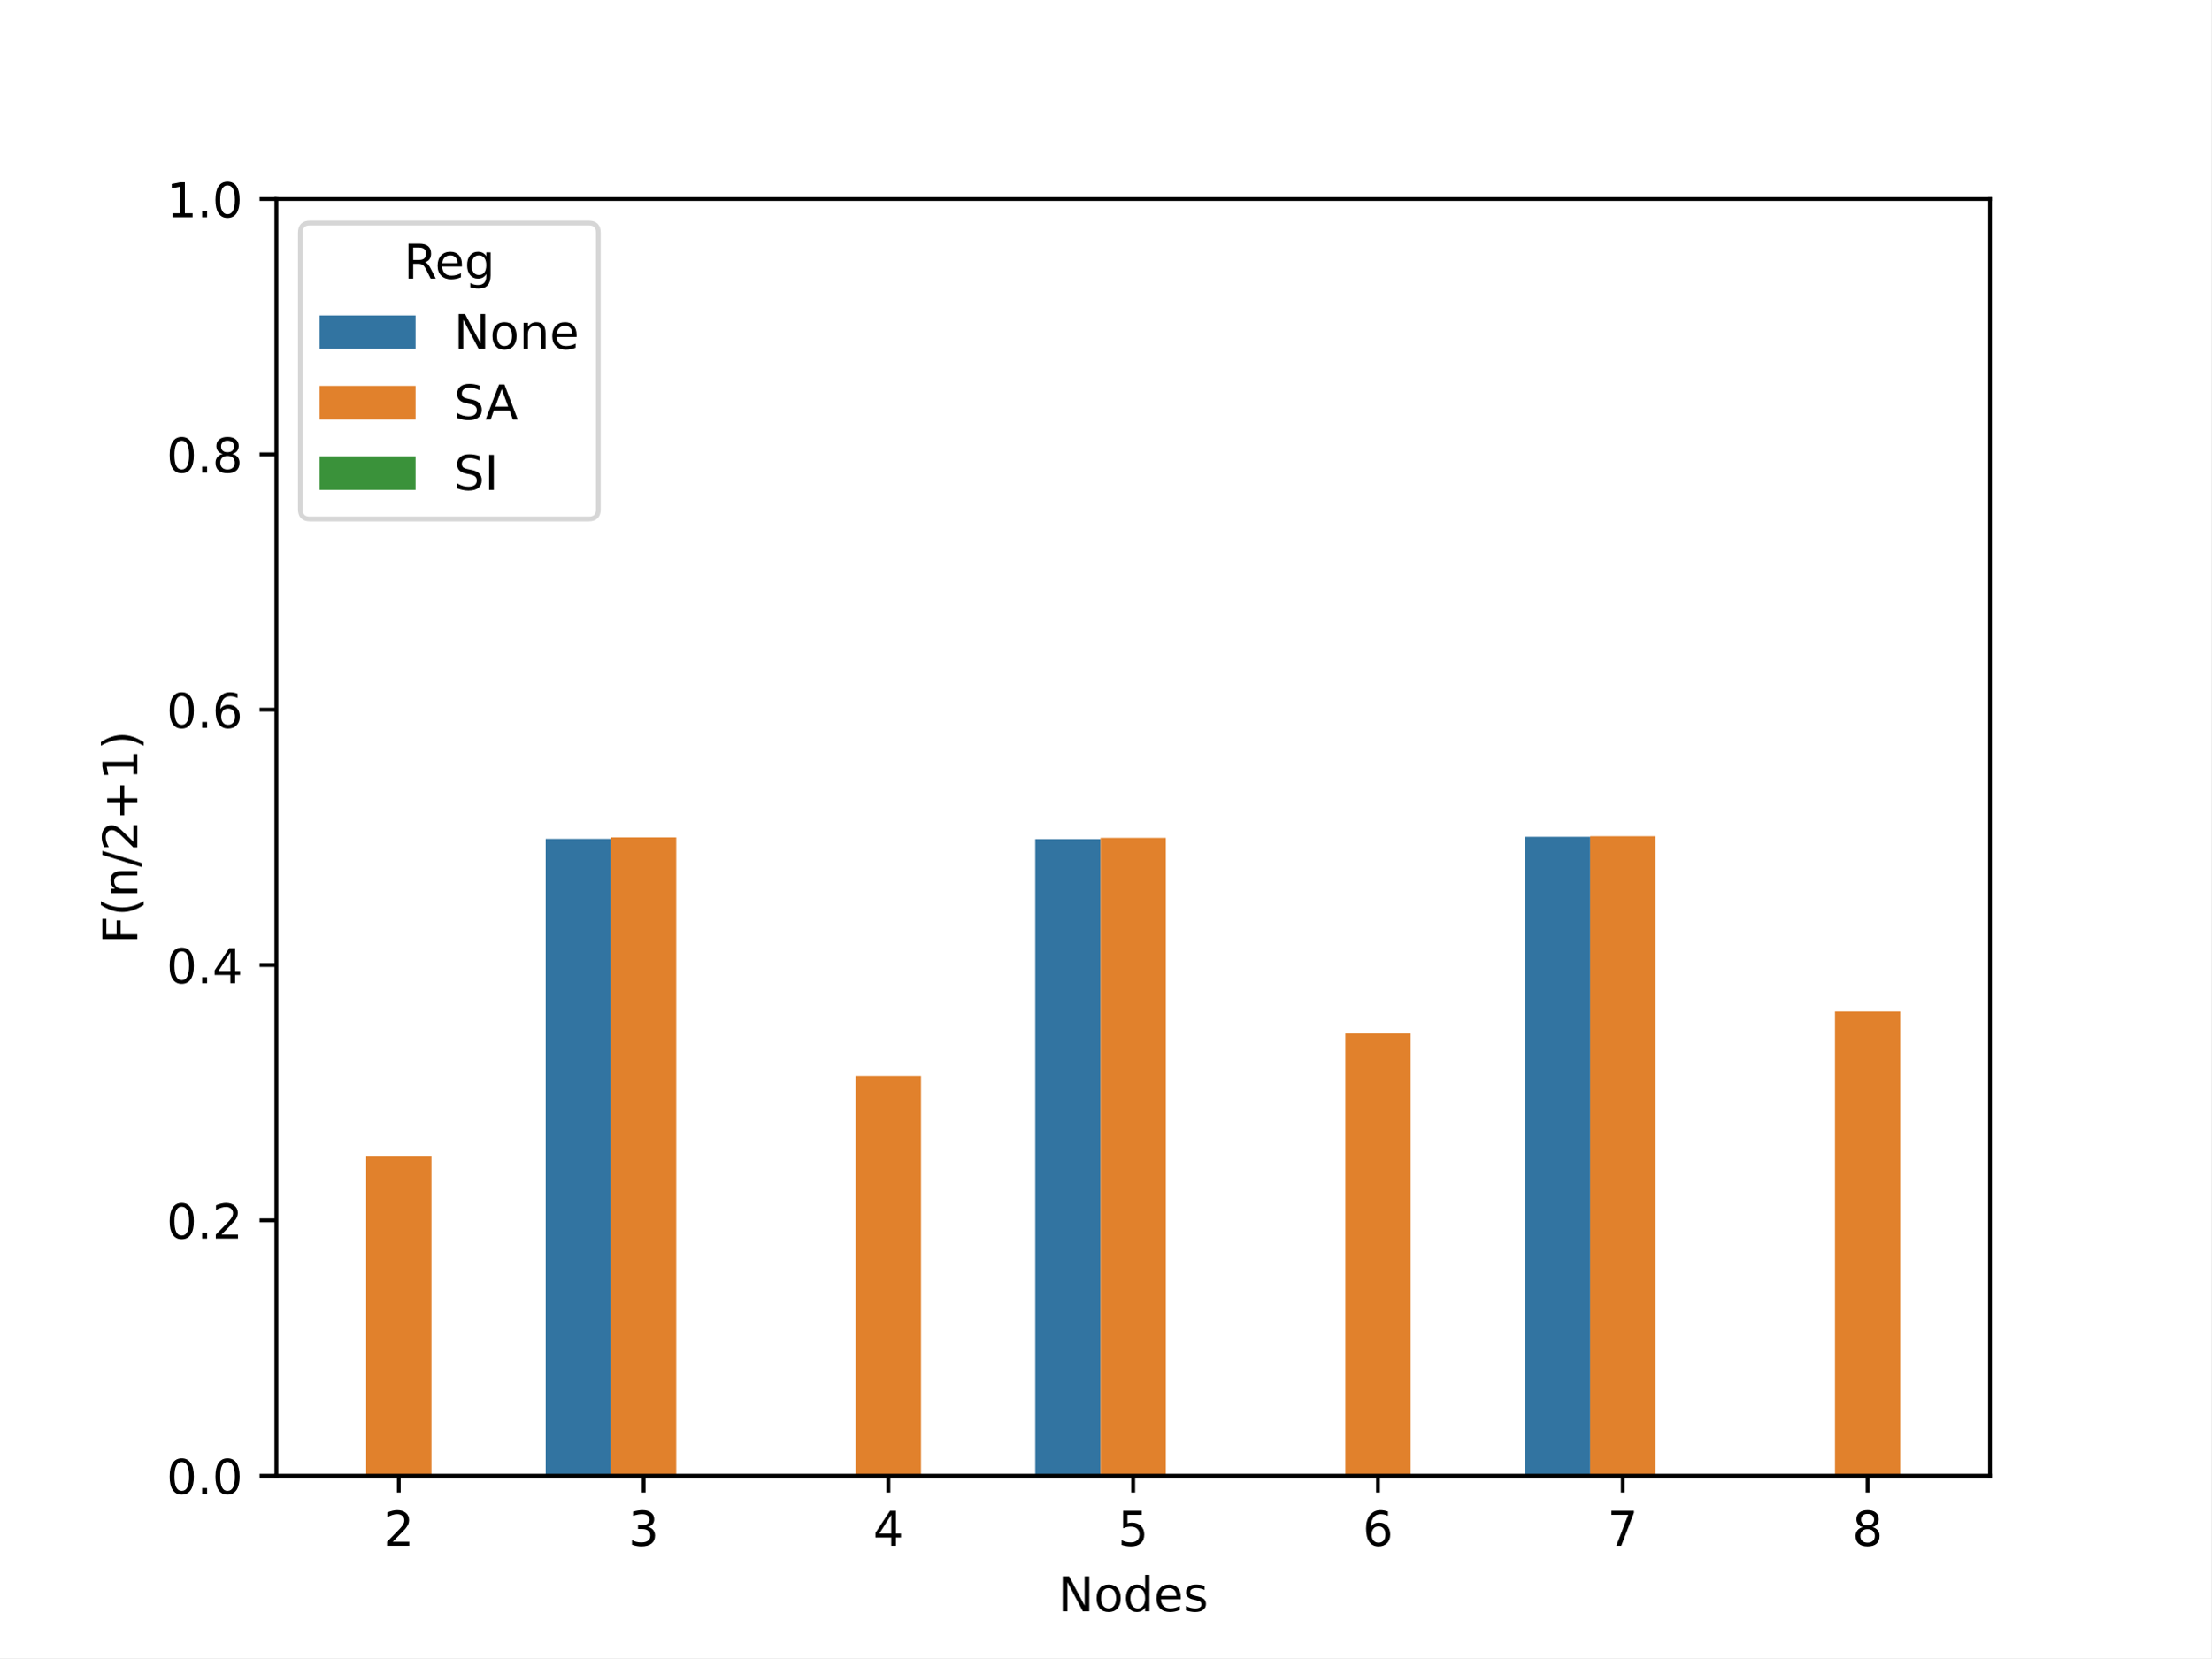
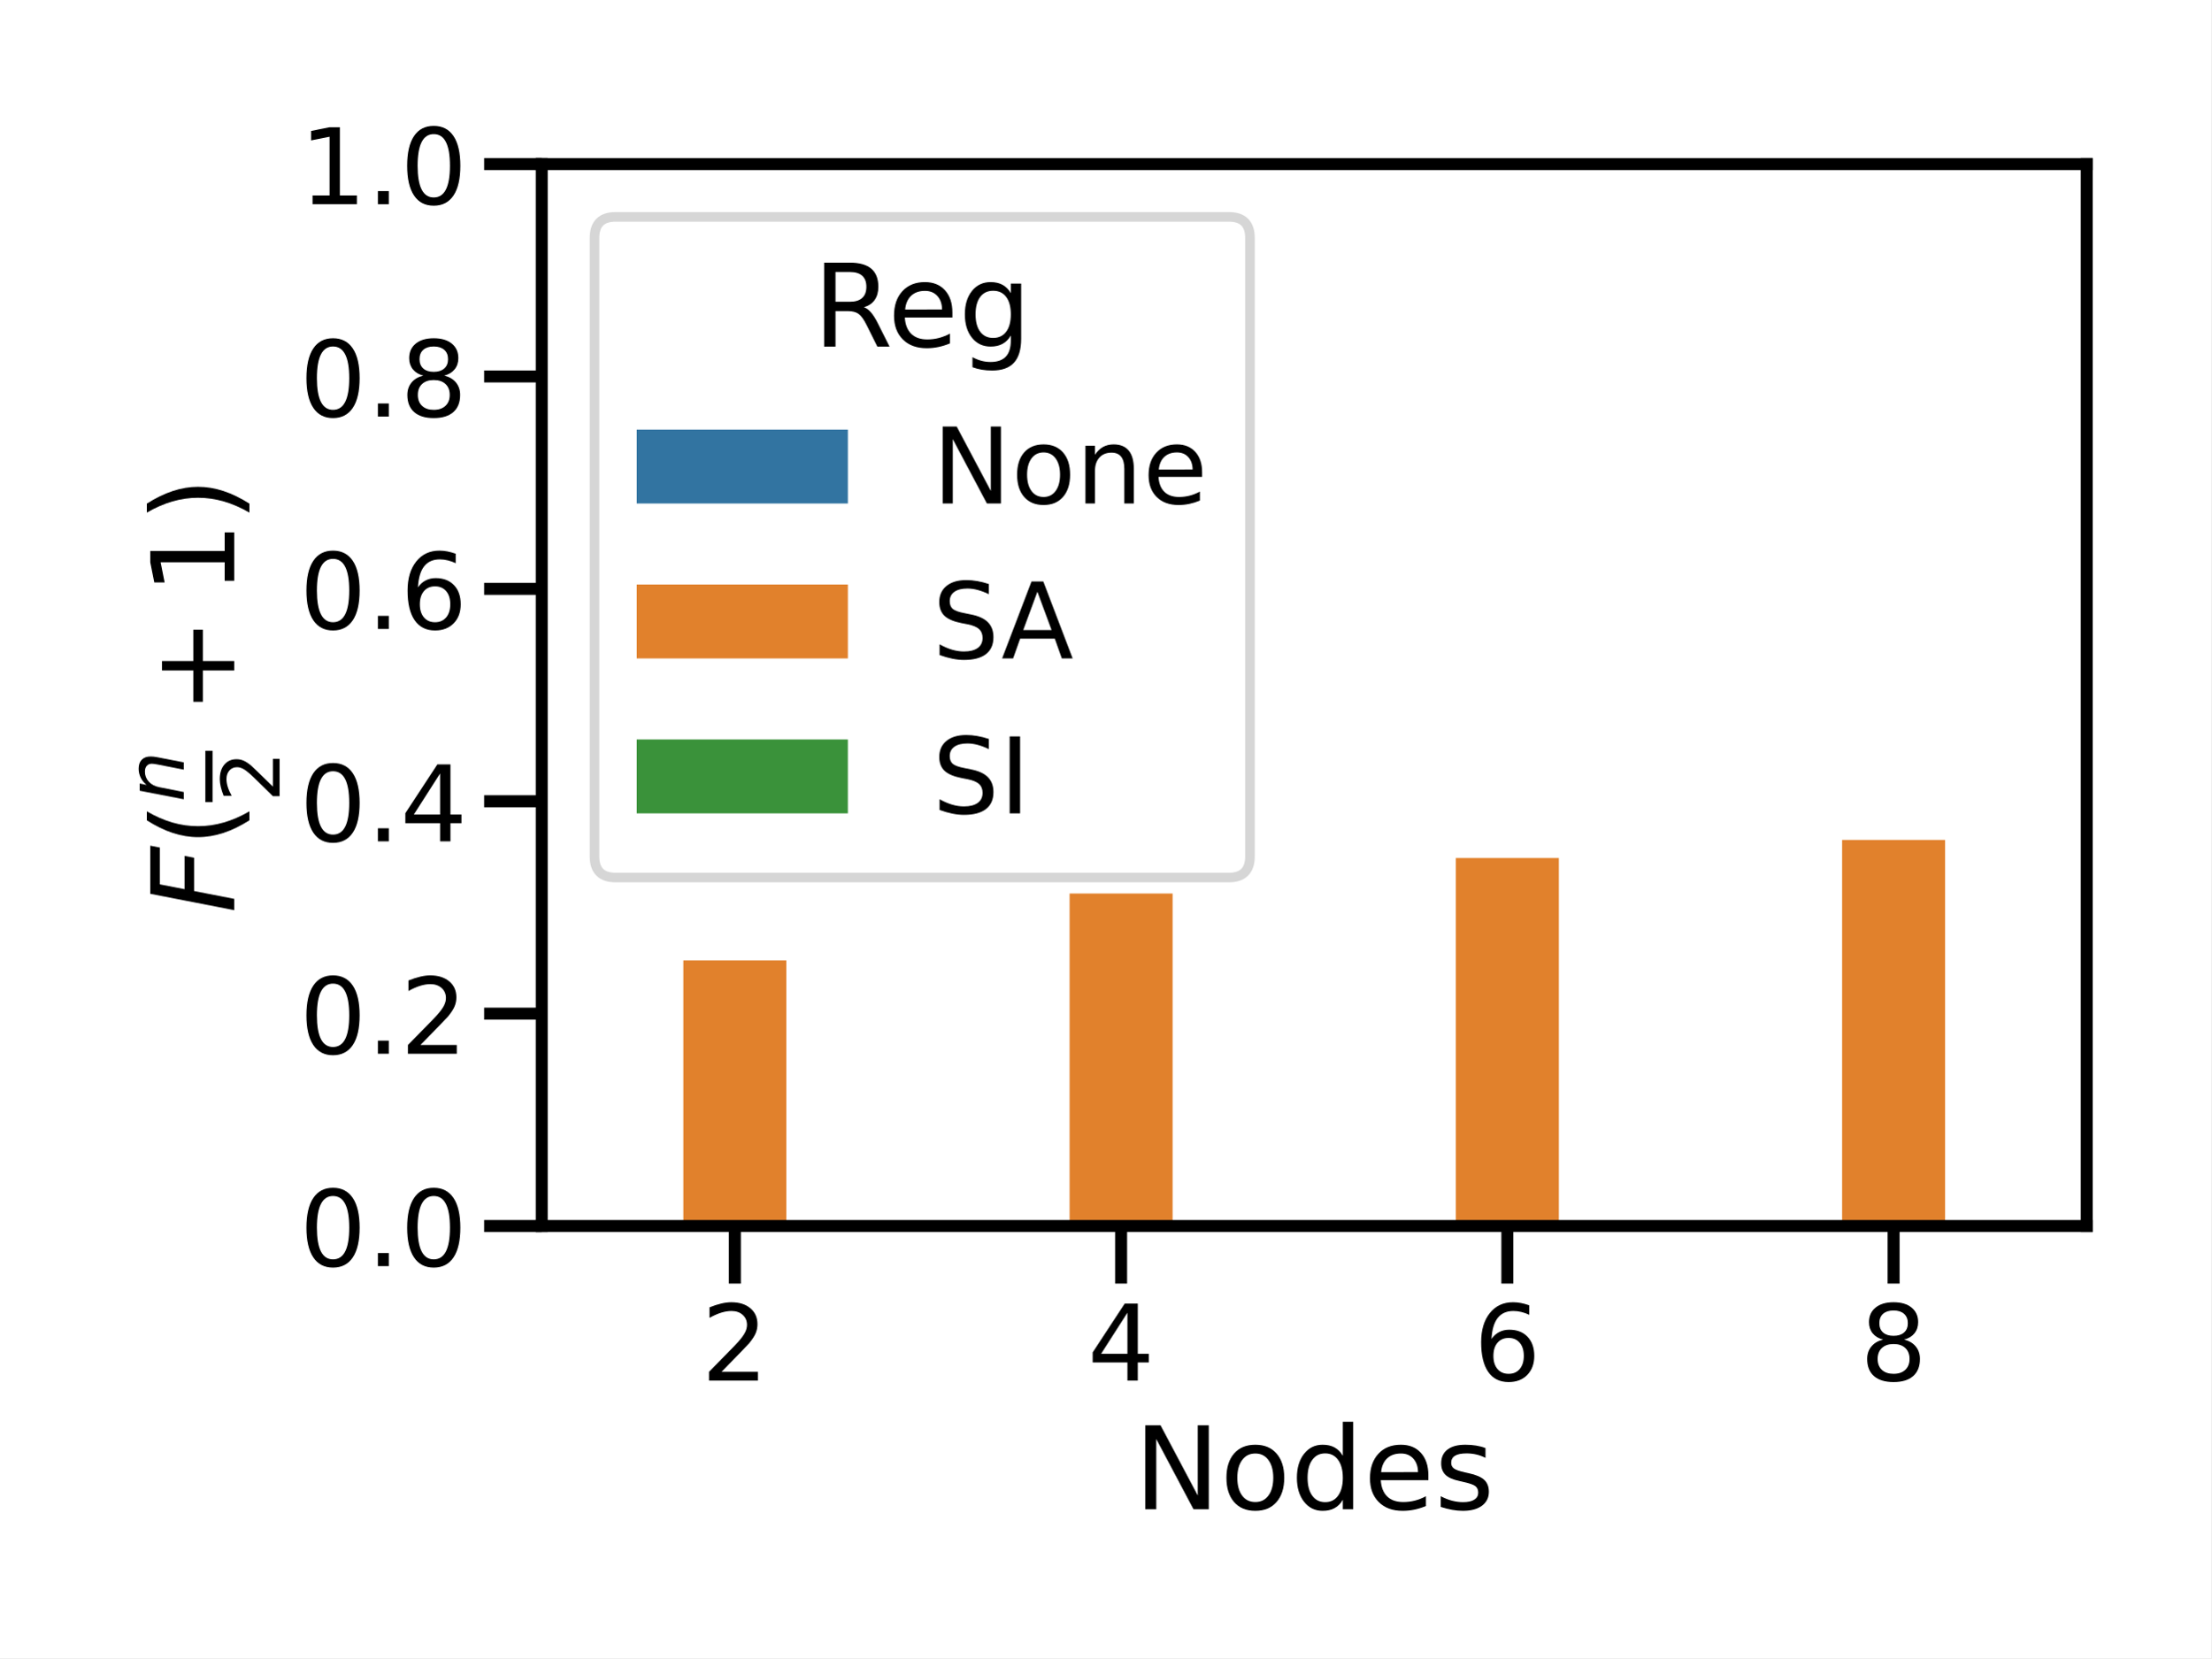
<svg xmlns="http://www.w3.org/2000/svg" xmlns:xlink="http://www.w3.org/1999/xlink" width="460.8pt" height="345.6pt" viewBox="0 0 460.8 345.6" version="1.1">
  <defs>
    <style type="text/css">*{stroke-linejoin: round; stroke-linecap: butt}</style>
  </defs>
  <g id="figure_1">
    <g id="patch_1">
      <path d="M 0 345.6  L 460.8 345.6  L 460.8 0  L 0 0  z " style="fill: #ffffff" />
    </g>
    <g id="axes_1">
      <g id="patch_2">
-         <path d="M 57.6 307.584  L 414.72 307.584  L 414.72 41.472  L 57.6 41.472  z " style="fill: #ffffff" />
+         <path d="M 112.896 255.54  L 434.88 255.54  L 434.88 34.2  L 112.896 34.2  z " style="fill: #ffffff" />
      </g>
      <g id="patch_3">
-         <path d="M 62.702 307.584  L 76.306 307.584  L 76.306 307.584  L 62.702 307.584  z " clip-path="url(#pd09a48f789)" style="fill: #3274a1" />
+         <path d="M 120.946 255.54  L 142.411 255.54  L 142.411 255.54  L 120.946 255.54  z " clip-path="url(#pea19d6ff81)" style="fill: #3274a1" />
      </g>
      <g id="patch_4">
-         <path d="M 113.719 307.584  L 127.323 307.584  L 127.323 174.843  L 113.719 174.843  z " clip-path="url(#pd09a48f789)" style="fill: #3274a1" />
+         <path d="M 201.442 255.54  L 222.907 255.54  L 222.907 255.54  L 201.442 255.54  z " clip-path="url(#pea19d6ff81)" style="fill: #3274a1" />
      </g>
      <g id="patch_5">
-         <path d="M 164.736 307.584  L 178.341 307.584  L 178.341 307.584  L 164.736 307.584  z " clip-path="url(#pd09a48f789)" style="fill: #3274a1" />
+         <path d="M 281.938 255.54  L 303.403 255.54  L 303.403 255.54  L 281.938 255.54  z " clip-path="url(#pea19d6ff81)" style="fill: #3274a1" />
      </g>
      <g id="patch_6">
-         <path d="M 215.753 307.584  L 229.358 307.584  L 229.358 174.893  L 215.753 174.893  z " clip-path="url(#pd09a48f789)" style="fill: #3274a1" />
+         <path d="M 362.434 255.54  L 383.899 255.54  L 383.899 255.54  L 362.434 255.54  z " clip-path="url(#pea19d6ff81)" style="fill: #3274a1" />
      </g>
      <g id="patch_7">
-         <path d="M 266.77 307.584  L 280.375 307.584  L 280.375 307.584  L 266.77 307.584  z " clip-path="url(#pd09a48f789)" style="fill: #3274a1" />
+         <path d="M 142.411 255.54  L 163.877 255.54  L 163.877 200.184  L 142.411 200.184  z " clip-path="url(#pea19d6ff81)" style="fill: #e1812c" />
      </g>
      <g id="patch_8">
-         <path d="M 317.787 307.584  L 331.392 307.584  L 331.392 174.415  L 317.787 174.415  z " clip-path="url(#pd09a48f789)" style="fill: #3274a1" />
+         <path d="M 222.907 255.54  L 244.373 255.54  L 244.373 186.235  L 222.907 186.235  z " clip-path="url(#pea19d6ff81)" style="fill: #e1812c" />
      </g>
      <g id="patch_9">
-         <path d="M 368.805 307.584  L 382.409 307.584  L 382.409 307.584  L 368.805 307.584  z " clip-path="url(#pd09a48f789)" style="fill: #3274a1" />
+         <path d="M 303.403 255.54  L 324.869 255.54  L 324.869 178.843  L 303.403 178.843  z " clip-path="url(#pea19d6ff81)" style="fill: #e1812c" />
      </g>
      <g id="patch_10">
-         <path d="M 76.306 307.584  L 89.911 307.584  L 89.911 241.03  L 76.306 241.03  z " clip-path="url(#pd09a48f789)" style="fill: #e1812c" />
+         <path d="M 383.899 255.54  L 405.365 255.54  L 405.365 175.07  L 383.899 175.07  z " clip-path="url(#pea19d6ff81)" style="fill: #e1812c" />
      </g>
      <g id="patch_11">
-         <path d="M 127.323 307.584  L 140.928 307.584  L 140.928 174.533  L 127.323 174.533  z " clip-path="url(#pd09a48f789)" style="fill: #e1812c" />
+         <path d="M 163.877 255.54  L 185.342 255.54  L 185.342 255.54  L 163.877 255.54  z " clip-path="url(#pea19d6ff81)" style="fill: #3a923a" />
      </g>
      <g id="patch_12">
-         <path d="M 178.341 307.584  L 191.945 307.584  L 191.945 224.261  L 178.341 224.261  z " clip-path="url(#pd09a48f789)" style="fill: #e1812c" />
+         <path d="M 244.373 255.54  L 265.838 255.54  L 265.838 255.54  L 244.373 255.54  z " clip-path="url(#pea19d6ff81)" style="fill: #3a923a" />
      </g>
      <g id="patch_13">
-         <path d="M 229.358 307.584  L 242.962 307.584  L 242.962 174.636  L 229.358 174.636  z " clip-path="url(#pd09a48f789)" style="fill: #e1812c" />
+         <path d="M 324.869 255.54  L 346.334 255.54  L 346.334 255.54  L 324.869 255.54  z " clip-path="url(#pea19d6ff81)" style="fill: #3a923a" />
      </g>
      <g id="patch_14">
-         <path d="M 280.375 307.584  L 293.979 307.584  L 293.979 215.373  L 280.375 215.373  z " clip-path="url(#pd09a48f789)" style="fill: #e1812c" />
-       </g>
-       <g id="patch_15">
-         <path d="M 331.392 307.584  L 344.997 307.584  L 344.997 174.298  L 331.392 174.298  z " clip-path="url(#pd09a48f789)" style="fill: #e1812c" />
-       </g>
-       <g id="patch_16">
-         <path d="M 382.409 307.584  L 396.014 307.584  L 396.014 210.837  L 382.409 210.837  z " clip-path="url(#pd09a48f789)" style="fill: #e1812c" />
-       </g>
-       <g id="patch_17">
-         <path d="M 89.911 307.584  L 103.515 307.584  L 103.515 307.584  L 89.911 307.584  z " clip-path="url(#pd09a48f789)" style="fill: #3a923a" />
-       </g>
-       <g id="patch_18">
-         <path d="M 0 0  z " clip-path="url(#pd09a48f789)" style="fill: #3a923a" />
-       </g>
-       <g id="patch_19">
-         <path d="M 191.945 307.584  L 205.55 307.584  L 205.55 307.584  L 191.945 307.584  z " clip-path="url(#pd09a48f789)" style="fill: #3a923a" />
-       </g>
-       <g id="patch_20">
-         <path d="M 0 0  z " clip-path="url(#pd09a48f789)" style="fill: #3a923a" />
-       </g>
-       <g id="patch_21">
-         <path d="M 293.979 307.584  L 307.584 307.584  L 307.584 307.584  L 293.979 307.584  z " clip-path="url(#pd09a48f789)" style="fill: #3a923a" />
-       </g>
-       <g id="patch_22">
-         <path d="M 0 0  z " clip-path="url(#pd09a48f789)" style="fill: #3a923a" />
-       </g>
-       <g id="patch_23">
-         <path d="M 396.014 307.584  L 409.618 307.584  L 409.618 307.584  L 396.014 307.584  z " clip-path="url(#pd09a48f789)" style="fill: #3a923a" />
+         <path d="M 405.365 255.54  L 426.83 255.54  L 426.83 255.54  L 405.365 255.54  z " clip-path="url(#pea19d6ff81)" style="fill: #3a923a" />
      </g>
      <g id="matplotlib.axis_1">
        <g id="xtick_1">
          <g id="line2d_1">
            <defs>
-               <path id="m3385fdae1e" d="M 0 0  L 0 3.5  " style="stroke: #000000; stroke-width: 0.8" />
-             </defs>
-             <g>
-               <use xlink:href="#m3385fdae1e" x="83.109" y="307.584" style="stroke: #000000; stroke-width: 0.8" />
+               <path id="macadb62f24" d="M 0 0  L 0 12  " style="stroke: #000000; stroke-width: 2.5" />
+             </defs>
+             <g>
+               <use xlink:href="#macadb62f24" x="153.144" y="255.54" style="stroke: #000000; stroke-width: 2.5" />
            </g>
          </g>
          <g id="text_1">
-             <g transform="translate(79.92732 322.1824) scale(0.1 -0.1)">
+             <g transform="translate(146.1453 287.7566) scale(0.22 -0.22)">
              <defs>
                <path id="DejaVuSans-32" d="M 1228 531  L 3431 531  L 3431 0  L 469 0  L 469 531  Q 828 903 1448 1529  Q 2069 2156 2228 2338  Q 2531 2678 2651 2914  Q 2772 3150 2772 3378  Q 2772 3750 2511 3984  Q 2250 4219 1831 4219  Q 1534 4219 1204 4116  Q 875 4013 500 3803  L 500 4441  Q 881 4594 1212 4672  Q 1544 4750 1819 4750  Q 2544 4750 2975 4387  Q 3406 4025 3406 3419  Q 3406 3131 3298 2873  Q 3191 2616 2906 2266  Q 2828 2175 2409 1742  Q 1991 1309 1228 531  z " transform="scale(0.015625)" />
              </defs>
              <use xlink:href="#DejaVuSans-32" />
            </g>
          </g>
        </g>
        <g id="xtick_2">
          <g id="line2d_2">
            <g>
-               <use xlink:href="#m3385fdae1e" x="134.126" y="307.584" style="stroke: #000000; stroke-width: 0.8" />
+               <use xlink:href="#macadb62f24" x="233.64" y="255.54" style="stroke: #000000; stroke-width: 2.5" />
            </g>
          </g>
          <g id="text_2">
-             <g transform="translate(130.9445 322.1824) scale(0.1 -0.1)">
-               <defs>
-                 <path id="DejaVuSans-33" d="M 2597 2516  Q 3050 2419 3304 2112  Q 3559 1806 3559 1356  Q 3559 666 3084 287  Q 2609 -91 1734 -91  Q 1441 -91 1130 -33  Q 819 25 488 141  L 488 750  Q 750 597 1062 519  Q 1375 441 1716 441  Q 2309 441 2620 675  Q 2931 909 2931 1356  Q 2931 1769 2642 2001  Q 2353 2234 1838 2234  L 1294 2234  L 1294 2753  L 1863 2753  Q 2328 2753 2575 2939  Q 2822 3125 2822 3475  Q 2822 3834 2567 4026  Q 2313 4219 1838 4219  Q 1578 4219 1281 4162  Q 984 4106 628 3988  L 628 4550  Q 988 4650 1302 4700  Q 1616 4750 1894 4750  Q 2613 4750 3031 4423  Q 3450 4097 3450 3541  Q 3450 3153 3228 2886  Q 3006 2619 2597 2516  z " transform="scale(0.015625)" />
-               </defs>
-               <use xlink:href="#DejaVuSans-33" />
+             <g transform="translate(226.6413 287.7566) scale(0.22 -0.22)">
+               <defs>
+                 <path id="DejaVuSans-34" d="M 2419 4116  L 825 1625  L 2419 1625  L 2419 4116  z M 2253 4666  L 3047 4666  L 3047 1625  L 3713 1625  L 3713 1100  L 3047 1100  L 3047 0  L 2419 0  L 2419 1100  L 313 1100  L 313 1709  L 2253 4666  z " transform="scale(0.015625)" />
+               </defs>
+               <use xlink:href="#DejaVuSans-34" />
            </g>
          </g>
        </g>
        <g id="xtick_3">
          <g id="line2d_3">
            <g>
-               <use xlink:href="#m3385fdae1e" x="185.143" y="307.584" style="stroke: #000000; stroke-width: 0.8" />
+               <use xlink:href="#macadb62f24" x="314.136" y="255.54" style="stroke: #000000; stroke-width: 2.5" />
            </g>
          </g>
          <g id="text_3">
-             <g transform="translate(181.9616 322.1824) scale(0.1 -0.1)">
-               <defs>
-                 <path id="DejaVuSans-34" d="M 2419 4116  L 825 1625  L 2419 1625  L 2419 4116  z M 2253 4666  L 3047 4666  L 3047 1625  L 3713 1625  L 3713 1100  L 3047 1100  L 3047 0  L 2419 0  L 2419 1100  L 313 1100  L 313 1709  L 2253 4666  z " transform="scale(0.015625)" />
-               </defs>
-               <use xlink:href="#DejaVuSans-34" />
+             <g transform="translate(307.1372 287.7566) scale(0.22 -0.22)">
+               <defs>
+                 <path id="DejaVuSans-36" d="M 2113 2584  Q 1688 2584 1439 2293  Q 1191 2003 1191 1497  Q 1191 994 1439 701  Q 1688 409 2113 409  Q 2538 409 2786 701  Q 3034 994 3034 1497  Q 3034 2003 2786 2293  Q 2538 2584 2113 2584  z M 3366 4563  L 3366 3988  Q 3128 4100 2886 4159  Q 2644 4219 2406 4219  Q 1781 4219 1451 3797  Q 1122 3375 1075 2522  Q 1259 2794 1537 2939  Q 1816 3084 2150 3084  Q 2853 3084 3261 2657  Q 3669 2231 3669 1497  Q 3669 778 3244 343  Q 2819 -91 2113 -91  Q 1303 -91 875 529  Q 447 1150 447 2328  Q 447 3434 972 4092  Q 1497 4750 2381 4750  Q 2619 4750 2861 4703  Q 3103 4656 3366 4563  z " transform="scale(0.015625)" />
+               </defs>
+               <use xlink:href="#DejaVuSans-36" />
            </g>
          </g>
        </g>
        <g id="xtick_4">
          <g id="line2d_4">
            <g>
-               <use xlink:href="#m3385fdae1e" x="236.16" y="307.584" style="stroke: #000000; stroke-width: 0.8" />
+               <use xlink:href="#macadb62f24" x="394.632" y="255.54" style="stroke: #000000; stroke-width: 2.5" />
            </g>
          </g>
          <g id="text_4">
-             <g transform="translate(232.9787 322.1824) scale(0.1 -0.1)">
-               <defs>
-                 <path id="DejaVuSans-35" d="M 691 4666  L 3169 4666  L 3169 4134  L 1269 4134  L 1269 2991  Q 1406 3038 1543 3061  Q 1681 3084 1819 3084  Q 2600 3084 3056 2656  Q 3513 2228 3513 1497  Q 3513 744 3044 326  Q 2575 -91 1722 -91  Q 1428 -91 1123 -41  Q 819 9 494 109  L 494 744  Q 775 591 1075 516  Q 1375 441 1709 441  Q 2250 441 2565 725  Q 2881 1009 2881 1497  Q 2881 1984 2565 2268  Q 2250 2553 1709 2553  Q 1456 2553 1204 2497  Q 953 2441 691 2322  L 691 4666  z " transform="scale(0.015625)" />
-               </defs>
-               <use xlink:href="#DejaVuSans-35" />
-             </g>
-           </g>
-         </g>
-         <g id="xtick_5">
-           <g id="line2d_5">
-             <g>
-               <use xlink:href="#m3385fdae1e" x="287.177" y="307.584" style="stroke: #000000; stroke-width: 0.8" />
-             </g>
-           </g>
-           <g id="text_5">
-             <g transform="translate(283.9959 322.1824) scale(0.1 -0.1)">
-               <defs>
-                 <path id="DejaVuSans-36" d="M 2113 2584  Q 1688 2584 1439 2293  Q 1191 2003 1191 1497  Q 1191 994 1439 701  Q 1688 409 2113 409  Q 2538 409 2786 701  Q 3034 994 3034 1497  Q 3034 2003 2786 2293  Q 2538 2584 2113 2584  z M 3366 4563  L 3366 3988  Q 3128 4100 2886 4159  Q 2644 4219 2406 4219  Q 1781 4219 1451 3797  Q 1122 3375 1075 2522  Q 1259 2794 1537 2939  Q 1816 3084 2150 3084  Q 2853 3084 3261 2657  Q 3669 2231 3669 1497  Q 3669 778 3244 343  Q 2819 -91 2113 -91  Q 1303 -91 875 529  Q 447 1150 447 2328  Q 447 3434 972 4092  Q 1497 4750 2381 4750  Q 2619 4750 2861 4703  Q 3103 4656 3366 4563  z " transform="scale(0.015625)" />
-               </defs>
-               <use xlink:href="#DejaVuSans-36" />
-             </g>
-           </g>
-         </g>
-         <g id="xtick_6">
-           <g id="line2d_6">
-             <g>
-               <use xlink:href="#m3385fdae1e" x="338.194" y="307.584" style="stroke: #000000; stroke-width: 0.8" />
-             </g>
-           </g>
-           <g id="text_6">
-             <g transform="translate(335.013 322.1824) scale(0.1 -0.1)">
-               <defs>
-                 <path id="DejaVuSans-37" d="M 525 4666  L 3525 4666  L 3525 4397  L 1831 0  L 1172 0  L 2766 4134  L 525 4134  L 525 4666  z " transform="scale(0.015625)" />
-               </defs>
-               <use xlink:href="#DejaVuSans-37" />
-             </g>
-           </g>
-         </g>
-         <g id="xtick_7">
-           <g id="line2d_7">
-             <g>
-               <use xlink:href="#m3385fdae1e" x="389.211" y="307.584" style="stroke: #000000; stroke-width: 0.8" />
-             </g>
-           </g>
-           <g id="text_7">
-             <g transform="translate(386.0302 322.1824) scale(0.1 -0.1)">
+             <g transform="translate(387.6332 287.7566) scale(0.22 -0.22)">
              <defs>
                <path id="DejaVuSans-38" d="M 2034 2216  Q 1584 2216 1326 1975  Q 1069 1734 1069 1313  Q 1069 891 1326 650  Q 1584 409 2034 409  Q 2484 409 2743 651  Q 3003 894 3003 1313  Q 3003 1734 2745 1975  Q 2488 2216 2034 2216  z M 1403 2484  Q 997 2584 770 2862  Q 544 3141 544 3541  Q 544 4100 942 4425  Q 1341 4750 2034 4750  Q 2731 4750 3128 4425  Q 3525 4100 3525 3541  Q 3525 3141 3298 2862  Q 3072 2584 2669 2484  Q 3125 2378 3379 2068  Q 3634 1759 3634 1313  Q 3634 634 3220 271  Q 2806 -91 2034 -91  Q 1263 -91 848 271  Q 434 634 434 1313  Q 434 1759 690 2068  Q 947 2378 1403 2484  z M 1172 3481  Q 1172 3119 1398 2916  Q 1625 2713 2034 2713  Q 2441 2713 2670 2916  Q 2900 3119 2900 3481  Q 2900 3844 2670 4047  Q 2441 4250 2034 4250  Q 1625 4250 1398 4047  Q 1172 3844 1172 3481  z " transform="scale(0.015625)" />
              </defs>
              <use xlink:href="#DejaVuSans-38" />
            </g>
          </g>
        </g>
-         <g id="text_8">
-           <g transform="translate(220.5045 335.8606) scale(0.1 -0.1)">
+         <g id="text_5">
+           <g transform="translate(236.3149 314.5681) scale(0.24 -0.24)">
            <defs>
              <path id="DejaVuSans-4e" d="M 628 4666  L 1478 4666  L 3547 763  L 3547 4666  L 4159 4666  L 4159 0  L 3309 0  L 1241 3903  L 1241 0  L 628 0  L 628 4666  z " transform="scale(0.015625)" />
              <path id="DejaVuSans-6f" d="M 1959 3097  Q 1497 3097 1228 2736  Q 959 2375 959 1747  Q 959 1119 1226 758  Q 1494 397 1959 397  Q 2419 397 2687 759  Q 2956 1122 2956 1747  Q 2956 2369 2687 2733  Q 2419 3097 1959 3097  z M 1959 3584  Q 2709 3584 3137 3096  Q 3566 2609 3566 1747  Q 3566 888 3137 398  Q 2709 -91 1959 -91  Q 1206 -91 779 398  Q 353 888 353 1747  Q 353 2609 779 3096  Q 1206 3584 1959 3584  z " transform="scale(0.015625)" />
              <path id="DejaVuSans-64" d="M 2906 2969  L 2906 4863  L 3481 4863  L 3481 0  L 2906 0  L 2906 525  Q 2725 213 2448 61  Q 2172 -91 1784 -91  Q 1150 -91 751 415  Q 353 922 353 1747  Q 353 2572 751 3078  Q 1150 3584 1784 3584  Q 2172 3584 2448 3432  Q 2725 3281 2906 2969  z M 947 1747  Q 947 1113 1208 752  Q 1469 391 1925 391  Q 2381 391 2643 752  Q 2906 1113 2906 1747  Q 2906 2381 2643 2742  Q 2381 3103 1925 3103  Q 1469 3103 1208 2742  Q 947 2381 947 1747  z " transform="scale(0.015625)" />
              <path id="DejaVuSans-65" d="M 3597 1894  L 3597 1613  L 953 1613  Q 991 1019 1311 708  Q 1631 397 2203 397  Q 2534 397 2845 478  Q 3156 559 3463 722  L 3463 178  Q 3153 47 2828 -22  Q 2503 -91 2169 -91  Q 1331 -91 842 396  Q 353 884 353 1716  Q 353 2575 817 3079  Q 1281 3584 2069 3584  Q 2775 3584 3186 3129  Q 3597 2675 3597 1894  z M 3022 2063  Q 3016 2534 2758 2815  Q 2500 3097 2075 3097  Q 1594 3097 1305 2825  Q 1016 2553 972 2059  L 3022 2063  z " transform="scale(0.015625)" />
              <path id="DejaVuSans-73" d="M 2834 3397  L 2834 2853  Q 2591 2978 2328 3040  Q 2066 3103 1784 3103  Q 1356 3103 1142 2972  Q 928 2841 928 2578  Q 928 2378 1081 2264  Q 1234 2150 1697 2047  L 1894 2003  Q 2506 1872 2764 1633  Q 3022 1394 3022 966  Q 3022 478 2636 193  Q 2250 -91 1575 -91  Q 1294 -91 989 -36  Q 684 19 347 128  L 347 722  Q 666 556 975 473  Q 1284 391 1588 391  Q 1994 391 2212 530  Q 2431 669 2431 922  Q 2431 1156 2273 1281  Q 2116 1406 1581 1522  L 1381 1569  Q 847 1681 609 1914  Q 372 2147 372 2553  Q 372 3047 722 3315  Q 1072 3584 1716 3584  Q 2034 3584 2315 3537  Q 2597 3491 2834 3397  z " transform="scale(0.015625)" />
            </defs>
            <use xlink:href="#DejaVuSans-4e" />
            <use xlink:href="#DejaVuSans-6f" x="74.805" />
            <use xlink:href="#DejaVuSans-64" x="135.986" />
            <use xlink:href="#DejaVuSans-65" x="199.463" />
            <use xlink:href="#DejaVuSans-73" x="260.986" />
          </g>
        </g>
      </g>
      <g id="matplotlib.axis_2">
        <g id="ytick_1">
-           <g id="line2d_8">
-             <defs>
-               <path id="ma600d9e374" d="M 0 0  L -3.5 0  " style="stroke: #000000; stroke-width: 0.8" />
-             </defs>
-             <g>
-               <use xlink:href="#ma600d9e374" x="57.6" y="307.584" style="stroke: #000000; stroke-width: 0.8" />
-             </g>
-           </g>
-           <g id="text_9">
-             <g transform="translate(34.69687 311.3832) scale(0.1 -0.1)">
+           <g id="line2d_5">
+             <defs>
+               <path id="mbd1f834859" d="M 0 0  L -12 0  " style="stroke: #000000; stroke-width: 2.5" />
+             </defs>
+             <g>
+               <use xlink:href="#mbd1f834859" x="112.896" y="255.54" style="stroke: #000000; stroke-width: 2.5" />
+             </g>
+           </g>
+           <g id="text_6">
+             <g transform="translate(62.40913 263.8983) scale(0.22 -0.22)">
              <defs>
                <path id="DejaVuSans-30" d="M 2034 4250  Q 1547 4250 1301 3770  Q 1056 3291 1056 2328  Q 1056 1369 1301 889  Q 1547 409 2034 409  Q 2525 409 2770 889  Q 3016 1369 3016 2328  Q 3016 3291 2770 3770  Q 2525 4250 2034 4250  z M 2034 4750  Q 2819 4750 3233 4129  Q 3647 3509 3647 2328  Q 3647 1150 3233 529  Q 2819 -91 2034 -91  Q 1250 -91 836 529  Q 422 1150 422 2328  Q 422 3509 836 4129  Q 1250 4750 2034 4750  z " transform="scale(0.015625)" />
                <path id="DejaVuSans-2e" d="M 684 794  L 1344 794  L 1344 0  L 684 0  L 684 794  z " transform="scale(0.015625)" />
              </defs>
              <use xlink:href="#DejaVuSans-30" />
              <use xlink:href="#DejaVuSans-2e" x="63.623" />
              <use xlink:href="#DejaVuSans-30" x="95.41" />
            </g>
          </g>
        </g>
        <g id="ytick_2">
+           <g id="line2d_6">
+             <g>
+               <use xlink:href="#mbd1f834859" x="112.896" y="211.272" style="stroke: #000000; stroke-width: 2.5" />
+             </g>
+           </g>
+           <g id="text_7">
+             <g transform="translate(62.40913 219.6303) scale(0.22 -0.22)">
+               <use xlink:href="#DejaVuSans-30" />
+               <use xlink:href="#DejaVuSans-2e" x="63.623" />
+               <use xlink:href="#DejaVuSans-32" x="95.41" />
+             </g>
+           </g>
+         </g>
+         <g id="ytick_3">
+           <g id="line2d_7">
+             <g>
+               <use xlink:href="#mbd1f834859" x="112.896" y="167.004" style="stroke: #000000; stroke-width: 2.5" />
+             </g>
+           </g>
+           <g id="text_8">
+             <g transform="translate(62.40913 175.3623) scale(0.22 -0.22)">
+               <use xlink:href="#DejaVuSans-30" />
+               <use xlink:href="#DejaVuSans-2e" x="63.623" />
+               <use xlink:href="#DejaVuSans-34" x="95.41" />
+             </g>
+           </g>
+         </g>
+         <g id="ytick_4">
+           <g id="line2d_8">
+             <g>
+               <use xlink:href="#mbd1f834859" x="112.896" y="122.736" style="stroke: #000000; stroke-width: 2.5" />
+             </g>
+           </g>
+           <g id="text_9">
+             <g transform="translate(62.40913 131.0943) scale(0.22 -0.22)">
+               <use xlink:href="#DejaVuSans-30" />
+               <use xlink:href="#DejaVuSans-2e" x="63.623" />
+               <use xlink:href="#DejaVuSans-36" x="95.41" />
+             </g>
+           </g>
+         </g>
+         <g id="ytick_5">
          <g id="line2d_9">
            <g>
-               <use xlink:href="#ma600d9e374" x="57.6" y="254.362" style="stroke: #000000; stroke-width: 0.8" />
+               <use xlink:href="#mbd1f834859" x="112.896" y="78.468" style="stroke: #000000; stroke-width: 2.5" />
            </g>
          </g>
          <g id="text_10">
-             <g transform="translate(34.69687 258.1608) scale(0.1 -0.1)">
-               <use xlink:href="#DejaVuSans-30" />
-               <use xlink:href="#DejaVuSans-2e" x="63.623" />
-               <use xlink:href="#DejaVuSans-32" x="95.41" />
-             </g>
-           </g>
-         </g>
-         <g id="ytick_3">
+             <g transform="translate(62.40913 86.82628) scale(0.22 -0.22)">
+               <use xlink:href="#DejaVuSans-30" />
+               <use xlink:href="#DejaVuSans-2e" x="63.623" />
+               <use xlink:href="#DejaVuSans-38" x="95.41" />
+             </g>
+           </g>
+         </g>
+         <g id="ytick_6">
          <g id="line2d_10">
            <g>
-               <use xlink:href="#ma600d9e374" x="57.6" y="201.139" style="stroke: #000000; stroke-width: 0.8" />
+               <use xlink:href="#mbd1f834859" x="112.896" y="34.2" style="stroke: #000000; stroke-width: 2.5" />
            </g>
          </g>
          <g id="text_11">
-             <g transform="translate(34.69687 204.9384) scale(0.1 -0.1)">
-               <use xlink:href="#DejaVuSans-30" />
-               <use xlink:href="#DejaVuSans-2e" x="63.623" />
-               <use xlink:href="#DejaVuSans-34" x="95.41" />
-             </g>
-           </g>
-         </g>
-         <g id="ytick_4">
-           <g id="line2d_11">
-             <g>
-               <use xlink:href="#ma600d9e374" x="57.6" y="147.917" style="stroke: #000000; stroke-width: 0.8" />
-             </g>
-           </g>
-           <g id="text_12">
-             <g transform="translate(34.69687 151.716) scale(0.1 -0.1)">
-               <use xlink:href="#DejaVuSans-30" />
-               <use xlink:href="#DejaVuSans-2e" x="63.623" />
-               <use xlink:href="#DejaVuSans-36" x="95.41" />
-             </g>
-           </g>
-         </g>
-         <g id="ytick_5">
-           <g id="line2d_12">
-             <g>
-               <use xlink:href="#ma600d9e374" x="57.6" y="94.694" style="stroke: #000000; stroke-width: 0.8" />
-             </g>
-           </g>
-           <g id="text_13">
-             <g transform="translate(34.69687 98.49362) scale(0.1 -0.1)">
-               <use xlink:href="#DejaVuSans-30" />
-               <use xlink:href="#DejaVuSans-2e" x="63.623" />
-               <use xlink:href="#DejaVuSans-38" x="95.41" />
-             </g>
-           </g>
-         </g>
-         <g id="ytick_6">
-           <g id="line2d_13">
-             <g>
-               <use xlink:href="#ma600d9e374" x="57.6" y="41.472" style="stroke: #000000; stroke-width: 0.8" />
-             </g>
-           </g>
-           <g id="text_14">
-             <g transform="translate(34.69687 45.27122) scale(0.1 -0.1)">
+             <g transform="translate(62.40913 42.55828) scale(0.22 -0.22)">
              <defs>
                <path id="DejaVuSans-31" d="M 794 531  L 1825 531  L 1825 4091  L 703 3866  L 703 4441  L 1819 4666  L 2450 4666  L 2450 531  L 3481 531  L 3481 0  L 794 0  L 794 531  z " transform="scale(0.015625)" />
              </defs>
              <use xlink:href="#DejaVuSans-31" />
              <use xlink:href="#DejaVuSans-2e" x="63.623" />
              <use xlink:href="#DejaVuSans-30" x="95.41" />
            </g>
          </g>
        </g>
-         <g id="text_15">
-           <g transform="translate(28.61719 196.7108) rotate(-90) scale(0.1 -0.1)">
-             <defs>
-               <path id="DejaVuSans-46" d="M 628 4666  L 3309 4666  L 3309 4134  L 1259 4134  L 1259 2759  L 3109 2759  L 3109 2228  L 1259 2228  L 1259 0  L 628 0  L 628 4666  z " transform="scale(0.015625)" />
+         <g id="text_12">
+           <g transform="translate(48.80913 190.35) rotate(-90) scale(0.24 -0.24)">
+             <defs>
+               <path id="DejaVuSans-Oblique-46" d="M 1081 4666  L 3756 4666  L 3653 4134  L 1606 4134  L 1338 2759  L 3188 2759  L 3084 2228  L 1234 2228  L 800 0  L 172 0  L 1081 4666  z " transform="scale(0.015625)" />
              <path id="DejaVuSans-28" d="M 1984 4856  Q 1566 4138 1362 3434  Q 1159 2731 1159 2009  Q 1159 1288 1364 580  Q 1569 -128 1984 -844  L 1484 -844  Q 1016 -109 783 600  Q 550 1309 550 2009  Q 550 2706 781 3412  Q 1013 4119 1484 4856  L 1984 4856  z " transform="scale(0.015625)" />
-               <path id="DejaVuSans-6e" d="M 3513 2113  L 3513 0  L 2938 0  L 2938 2094  Q 2938 2591 2744 2837  Q 2550 3084 2163 3084  Q 1697 3084 1428 2787  Q 1159 2491 1159 1978  L 1159 0  L 581 0  L 581 3500  L 1159 3500  L 1159 2956  Q 1366 3272 1645 3428  Q 1925 3584 2291 3584  Q 2894 3584 3203 3211  Q 3513 2838 3513 2113  z " transform="scale(0.015625)" />
-               <path id="DejaVuSans-2f" d="M 1625 4666  L 2156 4666  L 531 -594  L 0 -594  L 1625 4666  z " transform="scale(0.015625)" />
+               <path id="DejaVuSans-Oblique-6e" d="M 3566 2113  L 3156 0  L 2578 0  L 2988 2091  Q 3016 2238 3031 2350  Q 3047 2463 3047 2528  Q 3047 2791 2881 2937  Q 2716 3084 2419 3084  Q 1956 3084 1622 2776  Q 1288 2469 1184 1941  L 800 0  L 225 0  L 903 3500  L 1478 3500  L 1363 2950  Q 1603 3253 1940 3418  Q 2278 3584 2650 3584  Q 3113 3584 3367 3334  Q 3622 3084 3622 2631  Q 3622 2519 3608 2391  Q 3594 2263 3566 2113  z " transform="scale(0.015625)" />
              <path id="DejaVuSans-2b" d="M 2944 4013  L 2944 2272  L 4684 2272  L 4684 1741  L 2944 1741  L 2944 0  L 2419 0  L 2419 1741  L 678 1741  L 678 2272  L 2419 2272  L 2419 4013  L 2944 4013  z " transform="scale(0.015625)" />
              <path id="DejaVuSans-29" d="M 513 4856  L 1013 4856  Q 1481 4119 1714 3412  Q 1947 2706 1947 2009  Q 1947 1309 1714 600  Q 1481 -109 1013 -844  L 513 -844  Q 928 -128 1133 580  Q 1338 1288 1338 2009  Q 1338 2731 1133 3434  Q 928 4138 513 4856  z " transform="scale(0.015625)" />
            </defs>
-             <use xlink:href="#DejaVuSans-46" />
-             <use xlink:href="#DejaVuSans-28" x="57.52" />
-             <use xlink:href="#DejaVuSans-6e" x="96.533" />
-             <use xlink:href="#DejaVuSans-2f" x="159.912" />
-             <use xlink:href="#DejaVuSans-32" x="193.604" />
-             <use xlink:href="#DejaVuSans-2b" x="257.227" />
-             <use xlink:href="#DejaVuSans-31" x="341.016" />
-             <use xlink:href="#DejaVuSans-29" x="404.639" />
-           </g>
-         </g>
+             <use xlink:href="#DejaVuSans-Oblique-46" transform="translate(0 0.003125)" />
+             <use xlink:href="#DejaVuSans-28" transform="translate(57.51953 0.003125)" />
+             <use xlink:href="#DejaVuSans-Oblique-6e" transform="translate(96.5332 43.8) scale(0.7)" />
+             <use xlink:href="#DejaVuSans-32" transform="translate(96.5332 -39.40313) scale(0.7)" />
+             <use xlink:href="#DejaVuSans-2b" transform="translate(173.0518 0.003125)" />
+             <use xlink:href="#DejaVuSans-31" transform="translate(276.3232 0.003125)" />
+             <use xlink:href="#DejaVuSans-29" transform="translate(339.9463 0.003125)" />
+             <path d="M 96.533 18.8  L 96.533 25.05  L 141.069 25.05  L 141.069 18.8  L 96.533 18.8  z " />
+           </g>
+         </g>
+       </g>
+       <g id="line2d_11">
+         <path clip-path="url(#pea19d6ff81)" style="fill: none; stroke: #424242; stroke-width: 5.4; stroke-linecap: square" />
+       </g>
+       <g id="line2d_12">
+         <path clip-path="url(#pea19d6ff81)" style="fill: none; stroke: #424242; stroke-width: 5.4; stroke-linecap: square" />
+       </g>
+       <g id="line2d_13">
+         <path clip-path="url(#pea19d6ff81)" style="fill: none; stroke: #424242; stroke-width: 5.4; stroke-linecap: square" />
      </g>
      <g id="line2d_14">
-         <path clip-path="url(#pd09a48f789)" style="fill: none; stroke: #424242; stroke-width: 2.7; stroke-linecap: square" />
+         <path clip-path="url(#pea19d6ff81)" style="fill: none; stroke: #424242; stroke-width: 5.4; stroke-linecap: square" />
      </g>
      <g id="line2d_15">
-         <path clip-path="url(#pd09a48f789)" style="fill: none; stroke: #424242; stroke-width: 2.7; stroke-linecap: square" />
+         <path clip-path="url(#pea19d6ff81)" style="fill: none; stroke: #424242; stroke-width: 5.4; stroke-linecap: square" />
      </g>
      <g id="line2d_16">
-         <path clip-path="url(#pd09a48f789)" style="fill: none; stroke: #424242; stroke-width: 2.7; stroke-linecap: square" />
+         <path clip-path="url(#pea19d6ff81)" style="fill: none; stroke: #424242; stroke-width: 5.4; stroke-linecap: square" />
      </g>
      <g id="line2d_17">
-         <path clip-path="url(#pd09a48f789)" style="fill: none; stroke: #424242; stroke-width: 2.7; stroke-linecap: square" />
+         <path clip-path="url(#pea19d6ff81)" style="fill: none; stroke: #424242; stroke-width: 5.4; stroke-linecap: square" />
      </g>
      <g id="line2d_18">
-         <path clip-path="url(#pd09a48f789)" style="fill: none; stroke: #424242; stroke-width: 2.7; stroke-linecap: square" />
+         <path clip-path="url(#pea19d6ff81)" style="fill: none; stroke: #424242; stroke-width: 5.4; stroke-linecap: square" />
      </g>
      <g id="line2d_19">
-         <path clip-path="url(#pd09a48f789)" style="fill: none; stroke: #424242; stroke-width: 2.7; stroke-linecap: square" />
+         <path clip-path="url(#pea19d6ff81)" style="fill: none; stroke: #424242; stroke-width: 5.4; stroke-linecap: square" />
      </g>
      <g id="line2d_20">
-         <path clip-path="url(#pd09a48f789)" style="fill: none; stroke: #424242; stroke-width: 2.7; stroke-linecap: square" />
+         <path clip-path="url(#pea19d6ff81)" style="fill: none; stroke: #424242; stroke-width: 5.4; stroke-linecap: square" />
      </g>
      <g id="line2d_21">
-         <path clip-path="url(#pd09a48f789)" style="fill: none; stroke: #424242; stroke-width: 2.7; stroke-linecap: square" />
+         <path clip-path="url(#pea19d6ff81)" style="fill: none; stroke: #424242; stroke-width: 5.4; stroke-linecap: square" />
      </g>
      <g id="line2d_22">
-         <path clip-path="url(#pd09a48f789)" style="fill: none; stroke: #424242; stroke-width: 2.7; stroke-linecap: square" />
-       </g>
-       <g id="line2d_23">
-         <path clip-path="url(#pd09a48f789)" style="fill: none; stroke: #424242; stroke-width: 2.7; stroke-linecap: square" />
-       </g>
-       <g id="line2d_24">
-         <path clip-path="url(#pd09a48f789)" style="fill: none; stroke: #424242; stroke-width: 2.7; stroke-linecap: square" />
-       </g>
-       <g id="line2d_25">
-         <path clip-path="url(#pd09a48f789)" style="fill: none; stroke: #424242; stroke-width: 2.7; stroke-linecap: square" />
-       </g>
-       <g id="line2d_26">
-         <path clip-path="url(#pd09a48f789)" style="fill: none; stroke: #424242; stroke-width: 2.7; stroke-linecap: square" />
-       </g>
-       <g id="line2d_27">
-         <path clip-path="url(#pd09a48f789)" style="fill: none; stroke: #424242; stroke-width: 2.7; stroke-linecap: square" />
-       </g>
-       <g id="line2d_28">
-         <path clip-path="url(#pd09a48f789)" style="fill: none; stroke: #424242; stroke-width: 2.7; stroke-linecap: square" />
-       </g>
-       <g id="line2d_29">
-         <path clip-path="url(#pd09a48f789)" style="fill: none; stroke: #424242; stroke-width: 2.7; stroke-linecap: square" />
-       </g>
-       <g id="line2d_30">
-         <path clip-path="url(#pd09a48f789)" style="fill: none; stroke: #424242; stroke-width: 2.7; stroke-linecap: square" />
-       </g>
-       <g id="line2d_31">
-         <path clip-path="url(#pd09a48f789)" style="fill: none; stroke: #424242; stroke-width: 2.7; stroke-linecap: square" />
-       </g>
-       <g id="line2d_32">
-         <path clip-path="url(#pd09a48f789)" style="fill: none; stroke: #424242; stroke-width: 2.7; stroke-linecap: square" />
-       </g>
-       <g id="line2d_33">
-         <path clip-path="url(#pd09a48f789)" style="fill: none; stroke: #424242; stroke-width: 2.7; stroke-linecap: square" />
-       </g>
-       <g id="line2d_34">
-         <path clip-path="url(#pd09a48f789)" style="fill: none; stroke: #424242; stroke-width: 2.7; stroke-linecap: square" />
-       </g>
-       <g id="patch_24">
-         <path d="M 57.6 307.584  L 57.6 41.472  " style="fill: none; stroke: #000000; stroke-width: 0.8; stroke-linejoin: miter; stroke-linecap: square" />
-       </g>
-       <g id="patch_25">
-         <path d="M 414.72 307.584  L 414.72 41.472  " style="fill: none; stroke: #000000; stroke-width: 0.8; stroke-linejoin: miter; stroke-linecap: square" />
-       </g>
-       <g id="patch_26">
-         <path d="M 57.6 307.584  L 414.72 307.584  " style="fill: none; stroke: #000000; stroke-width: 0.8; stroke-linejoin: miter; stroke-linecap: square" />
-       </g>
-       <g id="patch_27">
-         <path d="M 57.6 41.472  L 414.72 41.472  " style="fill: none; stroke: #000000; stroke-width: 0.8; stroke-linejoin: miter; stroke-linecap: square" />
+         <path clip-path="url(#pea19d6ff81)" style="fill: none; stroke: #424242; stroke-width: 5.4; stroke-linecap: square" />
+       </g>
+       <g id="patch_15">
+         <path d="M 112.896 255.54  L 112.896 34.2  " style="fill: none; stroke: #000000; stroke-width: 2.5; stroke-linejoin: miter; stroke-linecap: square" />
+       </g>
+       <g id="patch_16">
+         <path d="M 434.88 255.54  L 434.88 34.2  " style="fill: none; stroke: #000000; stroke-width: 2.5; stroke-linejoin: miter; stroke-linecap: square" />
+       </g>
+       <g id="patch_17">
+         <path d="M 112.896 255.54  L 434.88 255.54  " style="fill: none; stroke: #000000; stroke-width: 2.5; stroke-linejoin: miter; stroke-linecap: square" />
+       </g>
+       <g id="patch_18">
+         <path d="M 112.896 34.2  L 434.88 34.2  " style="fill: none; stroke: #000000; stroke-width: 2.5; stroke-linejoin: miter; stroke-linecap: square" />
      </g>
      <g id="legend_1">
-         <g id="patch_28">
-           <path d="M 64.6 108.184  L 122.691 108.184  Q 124.691 108.184 124.691 106.184  L 124.691 48.472  Q 124.691 46.472 122.691 46.472  L 64.6 46.472  Q 62.6 46.472 62.6 48.472  L 62.6 106.184  Q 62.6 108.184 64.6 108.184  z " style="fill: #ffffff; opacity: 0.8; stroke: #cccccc; stroke-linejoin: miter" />
-         </g>
-         <g id="text_16">
-           <g transform="translate(84.14531 58.07044) scale(0.1 -0.1)">
+         <g id="patch_19">
+           <path d="M 128.296 182.903  L 256.095 182.903  Q 260.495 182.903 260.495 178.503  L 260.495 49.6  Q 260.495 45.2 256.095 45.2  L 128.296 45.2  Q 123.896 45.2 123.896 49.6  L 123.896 178.503  Q 123.896 182.903 128.296 182.903  z " style="fill: #ffffff; opacity: 0.8; stroke: #cccccc; stroke-width: 2; stroke-linejoin: miter" />
+         </g>
+         <g id="text_13">
+           <g transform="translate(169.3957 72.23625) scale(0.24 -0.24)">
            <defs>
              <path id="DejaVuSans-52" d="M 2841 2188  Q 3044 2119 3236 1894  Q 3428 1669 3622 1275  L 4263 0  L 3584 0  L 2988 1197  Q 2756 1666 2539 1819  Q 2322 1972 1947 1972  L 1259 1972  L 1259 0  L 628 0  L 628 4666  L 2053 4666  Q 2853 4666 3247 4331  Q 3641 3997 3641 3322  Q 3641 2881 3436 2590  Q 3231 2300 2841 2188  z M 1259 4147  L 1259 2491  L 2053 2491  Q 2509 2491 2742 2702  Q 2975 2913 2975 3322  Q 2975 3731 2742 3939  Q 2509 4147 2053 4147  L 1259 4147  z " transform="scale(0.015625)" />
              <path id="DejaVuSans-67" d="M 2906 1791  Q 2906 2416 2648 2759  Q 2391 3103 1925 3103  Q 1463 3103 1205 2759  Q 947 2416 947 1791  Q 947 1169 1205 825  Q 1463 481 1925 481  Q 2391 481 2648 825  Q 2906 1169 2906 1791  z M 3481 434  Q 3481 -459 3084 -895  Q 2688 -1331 1869 -1331  Q 1566 -1331 1297 -1286  Q 1028 -1241 775 -1147  L 775 -588  Q 1028 -725 1275 -790  Q 1522 -856 1778 -856  Q 2344 -856 2625 -561  Q 2906 -266 2906 331  L 2906 616  Q 2728 306 2450 153  Q 2172 0 1784 0  Q 1141 0 747 490  Q 353 981 353 1791  Q 353 2603 747 3093  Q 1141 3584 1784 3584  Q 2172 3584 2450 3431  Q 2728 3278 2906 2969  L 2906 3500  L 3481 3500  L 3481 434  z " transform="scale(0.015625)" />
            </defs>
            <use xlink:href="#DejaVuSans-52" />
            <use xlink:href="#DejaVuSans-65" x="64.982" />
            <use xlink:href="#DejaVuSans-67" x="126.506" />
          </g>
        </g>
-         <g id="patch_29">
-           <path d="M 66.6 72.749  L 86.6 72.749  L 86.6 65.749  L 66.6 65.749  z " style="fill: #3274a1" />
-         </g>
-         <g id="text_17">
-           <g transform="translate(94.6 72.74856) scale(0.1 -0.1)">
+         <g id="patch_20">
+           <path d="M 132.696 104.944  L 176.696 104.944  L 176.696 89.544  L 132.696 89.544  z " style="fill: #3274a1" />
+         </g>
+         <g id="text_14">
+           <g transform="translate(194.296 104.9441) scale(0.22 -0.22)">
+             <defs>
+               <path id="DejaVuSans-6e" d="M 3513 2113  L 3513 0  L 2938 0  L 2938 2094  Q 2938 2591 2744 2837  Q 2550 3084 2163 3084  Q 1697 3084 1428 2787  Q 1159 2491 1159 1978  L 1159 0  L 581 0  L 581 3500  L 1159 3500  L 1159 2956  Q 1366 3272 1645 3428  Q 1925 3584 2291 3584  Q 2894 3584 3203 3211  Q 3513 2838 3513 2113  z " transform="scale(0.015625)" />
+             </defs>
            <use xlink:href="#DejaVuSans-4e" />
            <use xlink:href="#DejaVuSans-6f" x="74.805" />
            <use xlink:href="#DejaVuSans-6e" x="135.986" />
            <use xlink:href="#DejaVuSans-65" x="199.365" />
          </g>
        </g>
-         <g id="patch_30">
-           <path d="M 66.6 87.427  L 86.6 87.427  L 86.6 80.427  L 66.6 80.427  z " style="fill: #e1812c" />
-         </g>
-         <g id="text_18">
-           <g transform="translate(94.6 87.42669) scale(0.1 -0.1)">
+         <g id="patch_21">
+           <path d="M 132.696 137.236  L 176.696 137.236  L 176.696 121.836  L 132.696 121.836  z " style="fill: #e1812c" />
+         </g>
+         <g id="text_15">
+           <g transform="translate(194.296 137.2359) scale(0.22 -0.22)">
            <defs>
              <path id="DejaVuSans-53" d="M 3425 4513  L 3425 3897  Q 3066 4069 2747 4153  Q 2428 4238 2131 4238  Q 1616 4238 1336 4038  Q 1056 3838 1056 3469  Q 1056 3159 1242 3001  Q 1428 2844 1947 2747  L 2328 2669  Q 3034 2534 3370 2195  Q 3706 1856 3706 1288  Q 3706 609 3251 259  Q 2797 -91 1919 -91  Q 1588 -91 1214 -16  Q 841 59 441 206  L 441 856  Q 825 641 1194 531  Q 1563 422 1919 422  Q 2459 422 2753 634  Q 3047 847 3047 1241  Q 3047 1584 2836 1778  Q 2625 1972 2144 2069  L 1759 2144  Q 1053 2284 737 2584  Q 422 2884 422 3419  Q 422 4038 858 4394  Q 1294 4750 2059 4750  Q 2388 4750 2728 4690  Q 3069 4631 3425 4513  z " transform="scale(0.015625)" />
              <path id="DejaVuSans-41" d="M 2188 4044  L 1331 1722  L 3047 1722  L 2188 4044  z M 1831 4666  L 2547 4666  L 4325 0  L 3669 0  L 3244 1197  L 1141 1197  L 716 0  L 50 0  L 1831 4666  z " transform="scale(0.015625)" />
            </defs>
            <use xlink:href="#DejaVuSans-53" />
            <use xlink:href="#DejaVuSans-41" x="65.352" />
          </g>
        </g>
-         <g id="patch_31">
-           <path d="M 66.6 102.105  L 86.6 102.105  L 86.6 95.105  L 66.6 95.105  z " style="fill: #3a923a" />
-         </g>
-         <g id="text_19">
-           <g transform="translate(94.6 102.1048) scale(0.1 -0.1)">
+         <g id="patch_22">
+           <path d="M 132.696 169.528  L 176.696 169.528  L 176.696 154.128  L 132.696 154.128  z " style="fill: #3a923a" />
+         </g>
+         <g id="text_16">
+           <g transform="translate(194.296 169.5278) scale(0.22 -0.22)">
            <defs>
              <path id="DejaVuSans-49" d="M 628 4666  L 1259 4666  L 1259 0  L 628 0  L 628 4666  z " transform="scale(0.015625)" />
            </defs>
            <use xlink:href="#DejaVuSans-53" />
            <use xlink:href="#DejaVuSans-49" x="63.477" />
          </g>
        </g>
      </g>
    </g>
  </g>
  <defs>
-     <clipPath id="pd09a48f789">
-       <rect x="57.6" y="41.472" width="357.12" height="266.112" />
+     <clipPath id="pea19d6ff81">
+       <rect x="112.896" y="34.2" width="321.984" height="221.34" />
    </clipPath>
  </defs>
</svg>
